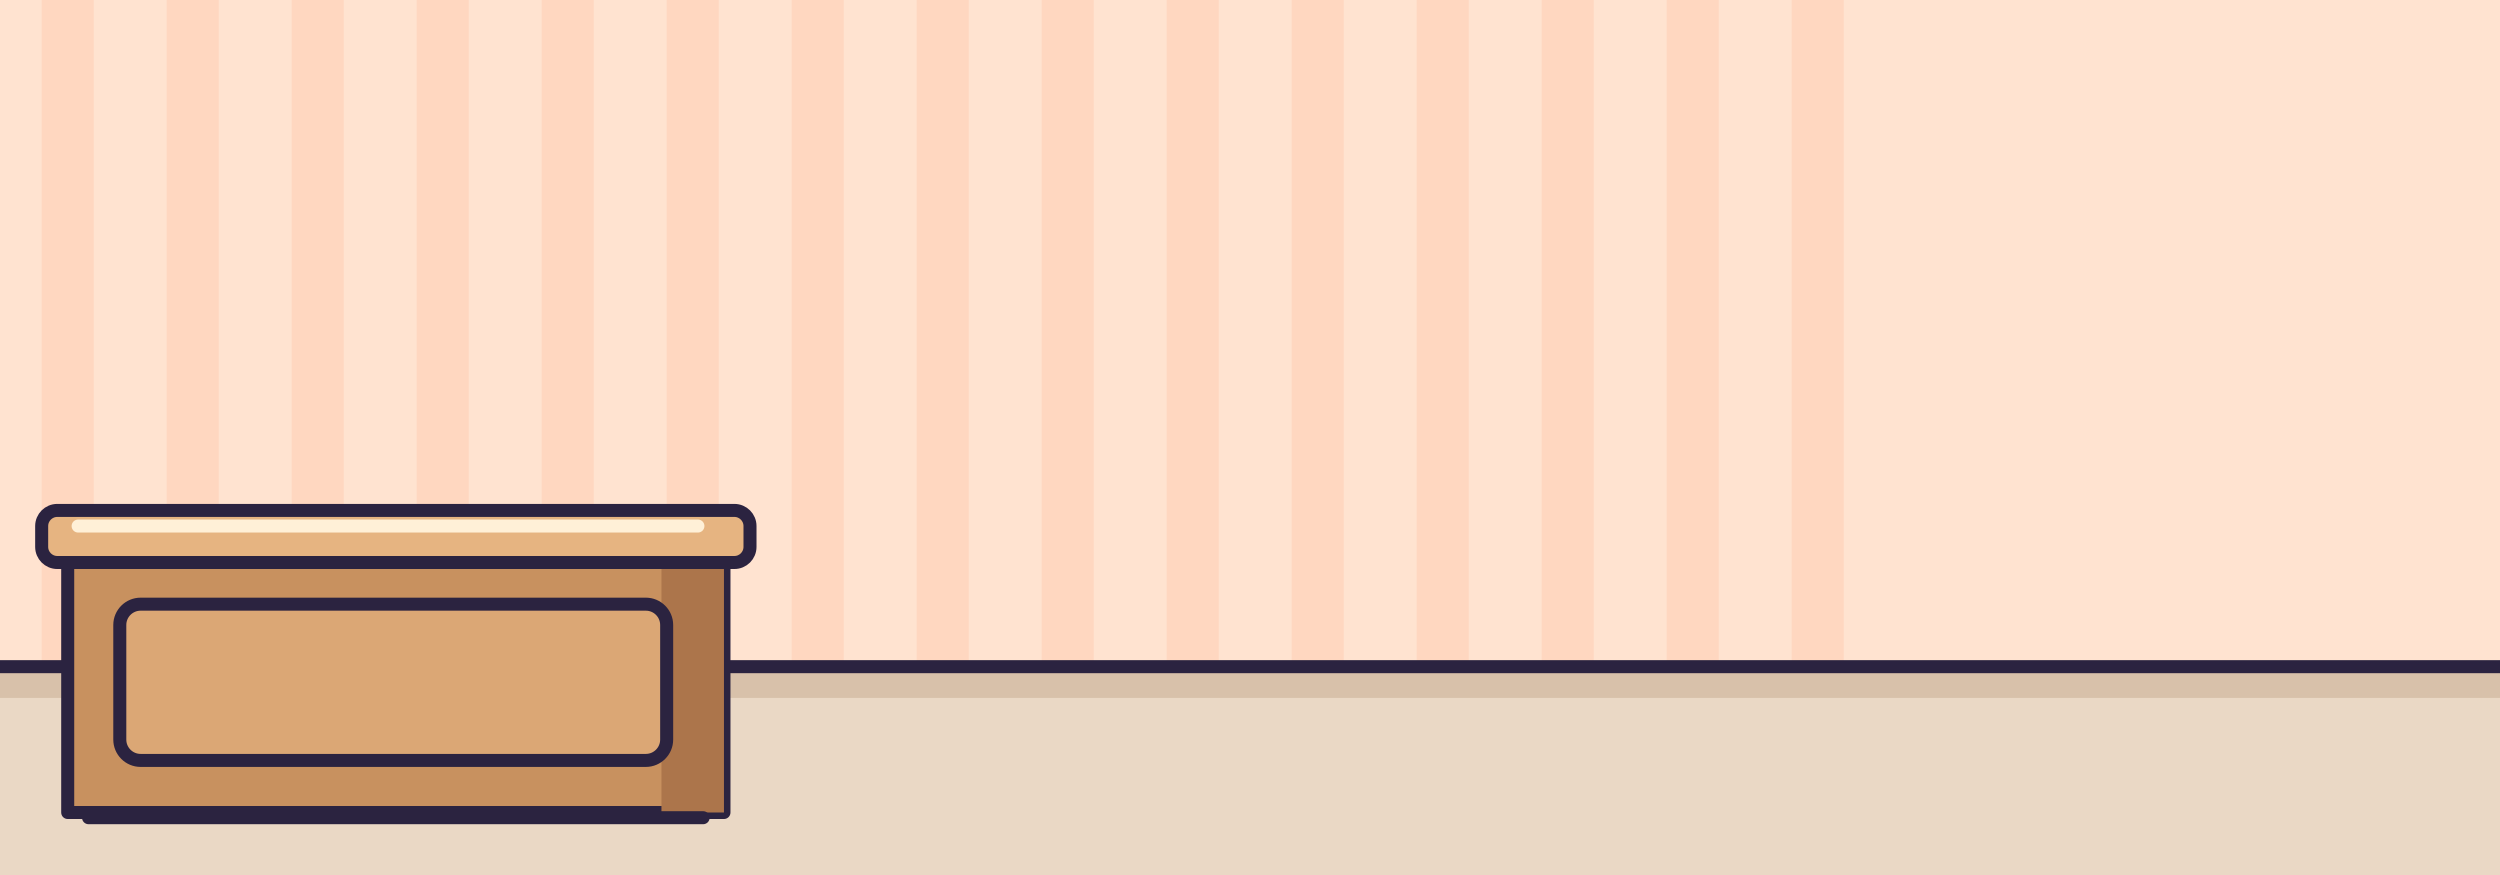
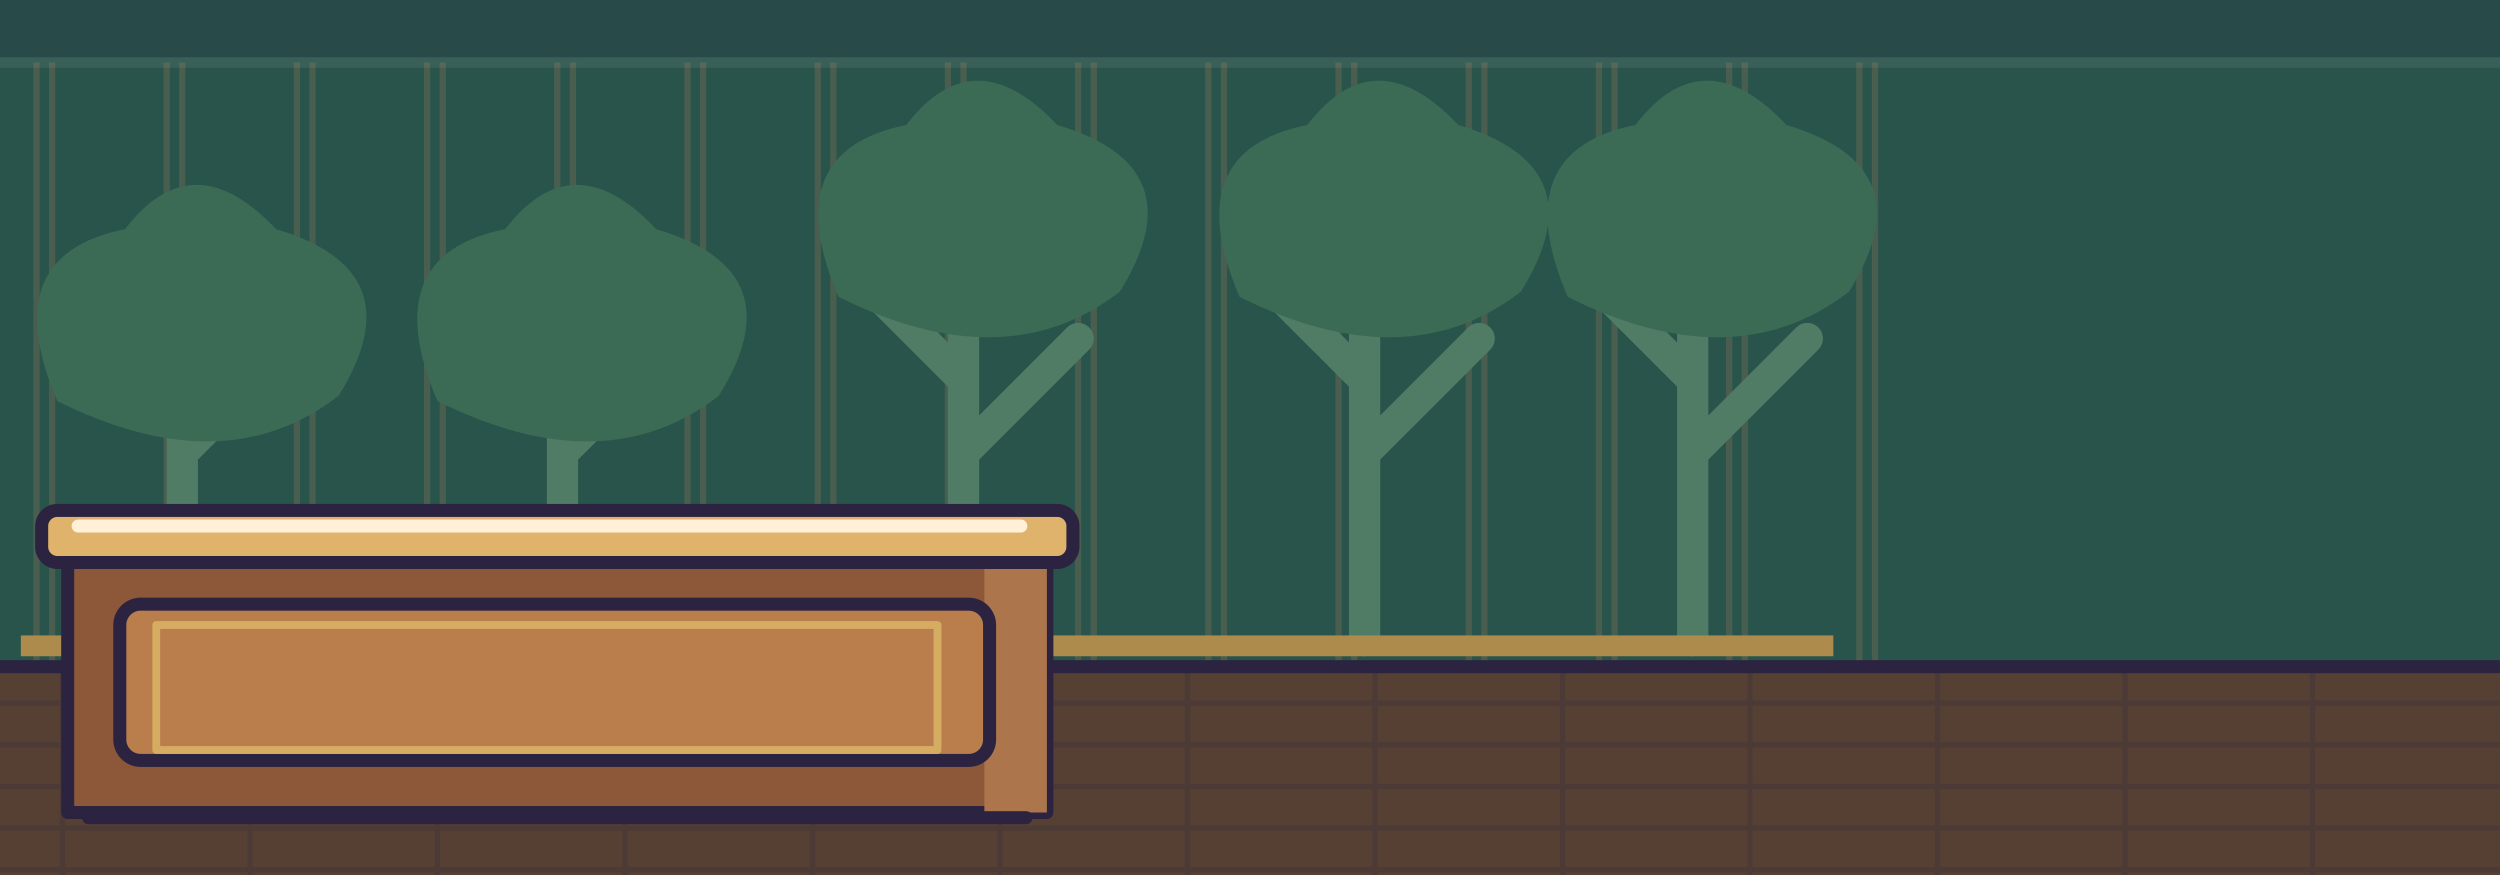
<svg xmlns="http://www.w3.org/2000/svg" width="480" height="168" viewBox="0 0 480 168">
-   <path d="M0 0h480v168H0Z" fill="#ffe3d0" />
-   <g fill="#ffc8ad" opacity=".45">
-     <path d="M8 0h10v127h-10Z" />
-     <path d="M32 0h10v127h-10Z" />
-     <path d="M56 0h10v127h-10Z" />
-     <path d="M80 0h10v127h-10Z" />
-     <path d="M104 0h10v127h-10Z" />
-     <path d="M128 0h10v127h-10Z" />
-     <path d="M152 0h10v127h-10Z" />
-     <path d="M176 0h10v127h-10Z" />
-     <path d="M200 0h10v127h-10Z" />
-     <path d="M224 0h10v127h-10Z" />
-     <path d="M248 0h10v127h-10Z" />
-     <path d="M272 0h10v127h-10Z" />
-     <path d="M296 0h10v127h-10Z" />
-     <path d="M320 0h10v127h-10Z" />
-     <path d="M344 0h10v127h-10Z" />
+   <path d="M0 0h480v168H0Z" fill="#28544b" stroke="none" />
+   <g>
+     <path d="M0 0h480v11H0Z" fill="#2b2340" opacity=".22" stroke="none" />
+     <path d="M0 12h480" stroke="#fff8ef" opacity=".08" stroke-width="2" fill="none" />
+     <g stroke="#a77958" stroke-width="1.2" opacity=".27" fill="none">
+       <path d="M7 12v116m3-116v116" />
+       <path d="M32 12v116m3-116v116" />
+       <path d="M57 12v116m3-116v116" />
+       <path d="M82 12v116m3-116v116" />
+       <path d="M107 12v116m3-116v116" />
+       <path d="M132 12v116m3-116v116" />
+       <path d="M157 12v116m3-116v116" />
+       <path d="M182 12v116m3-116v116" />
+       <path d="M207 12v116m3-116v116" />
+       <path d="M232 12v116m3-116v116" />
+       <path d="M257 12v116m3-116v116" />
+       <path d="M282 12v116m3-116v116" />
+       <path d="M307 12v116m3-116v116" />
+       <path d="M332 12v116m3-116v116" />
+       <path d="M357 12v116m3-116v116" />
+     </g>
  </g>
-   <path d="M0 132h480v36H0Z" fill="#ead8c5" />
-   <path d="M0 128h480v6H0Z" fill="#d8c1aa" />
+   <g>
+     <g stroke="#507c65" stroke-width="6" fill="none" stroke-linecap="round">
+       <path d="M35 123V48m0 25-21-21m21 35 22-22" />
+       <path d="M108 123V48m0 25-21-21m21 35 22-22" />
+       <path d="M185 123V48m0 25-21-21m21 35 22-22" />
+       <path d="M262 123V48m0 25-21-21m21 35 22-22" />
+       <path d="M325 123V48m0 25-21-21m21 35 22-22" />
+     </g>
+     <g fill="#3b6b55" stroke="none">
+       <path d="M11 57q-12-28 13-33 13-17 29 0 27 8 12 32-22 17-54 1Z" transform="translate(0 20)" />
+       <path d="M84 57q-12-28 13-33 13-17 29 0 27 8 12 32-22 17-54 1Z" transform="translate(0 20)" />
+       <path d="M161 57q-12-28 13-33 13-17 29 0 27 8 12 32-22 17-54 1Z" />
+       <path d="M238 57q-12-28 13-33 13-17 29 0 27 8 12 32-22 17-54 1Z" />
+       <path d="M301 57q-12-28 13-33 13-17 29 0 27 8 12 32-22 17-54 1Z" />
+     </g>
+     <path d="M4 124h348" stroke="#ac8b4c" stroke-width="4" fill="none" />
+   </g>
+   <path d="M0 132h480v36H0Z" fill="#554033" />
+   <path d="M0 128h480v6H0Z" fill="#554033" />
  <path d="M0 128h480" fill="none" stroke="#2b2340" stroke-width="2.5" />
+   <g>
+     <g stroke="#2b2340" stroke-width="1" opacity=".22" fill="none">
+       <path d="M0 135h480" />
+       <path d="M0 143h480" />
+       <path d="M0 151h480" />
+       <path d="M0 159h480" />
+       <path d="M0 167h480" />
+       <path d="M12 128v40" />
+       <path d="M48 128v40" />
+       <path d="M84 128v40" />
+       <path d="M120 128v40" />
+       <path d="M156 128v40" />
+       <path d="M192 128v40" />
+       <path d="M228 128v40" />
+       <path d="M264 128v40" />
+       <path d="M300 128v40" />
+       <path d="M336 128v40" />
+       <path d="M372 128v40" />
+       <path d="M408 128v40" />
+       <path d="M444 128v40" />
+     </g>
+   </g>
  <g stroke="#2b2340" stroke-width="2.5" stroke-linecap="round" stroke-linejoin="round">
-     <path d="M13 104h126v52H13Z" fill="#c8915f" />
-     <path d="M127 105h12v51h-12Z" fill="#ac754b" stroke="none" />
-     <rect x="8" y="98" width="136" height="10" rx="3" fill="#e6b481" />
-     <path d="M15 101h119" fill="none" stroke="#fff0d7" />
-     <rect x="23" y="116" width="105" height="30" rx="4" fill="#dba775" />
-     <path d="M17 157h118" fill="none" />
+     <path d="M13 104h188v52H13Z" fill="#8d5739" />
+     <path d="M189 105h12v51h-12Z" fill="#ac754b" stroke="none" />
+     <rect x="8" y="98" width="198" height="10" rx="3" fill="#dfb36b" />
+     <path d="M15 101h181" fill="none" stroke="#fff0d7" />
+     <rect x="23" y="116" width="167" height="30" rx="4" fill="#b97e4b" />
+     <path d="M17 157h180" fill="none" />
+   </g>
+   <g>
+     <g stroke="#2b2340" stroke-width="2.5" stroke-linecap="round" stroke-linejoin="round">
+       <path d="M30 120h150v24H30Z" fill="none" stroke="#d6ab62" stroke-width="1.5" />
+     </g>
  </g>
</svg>
